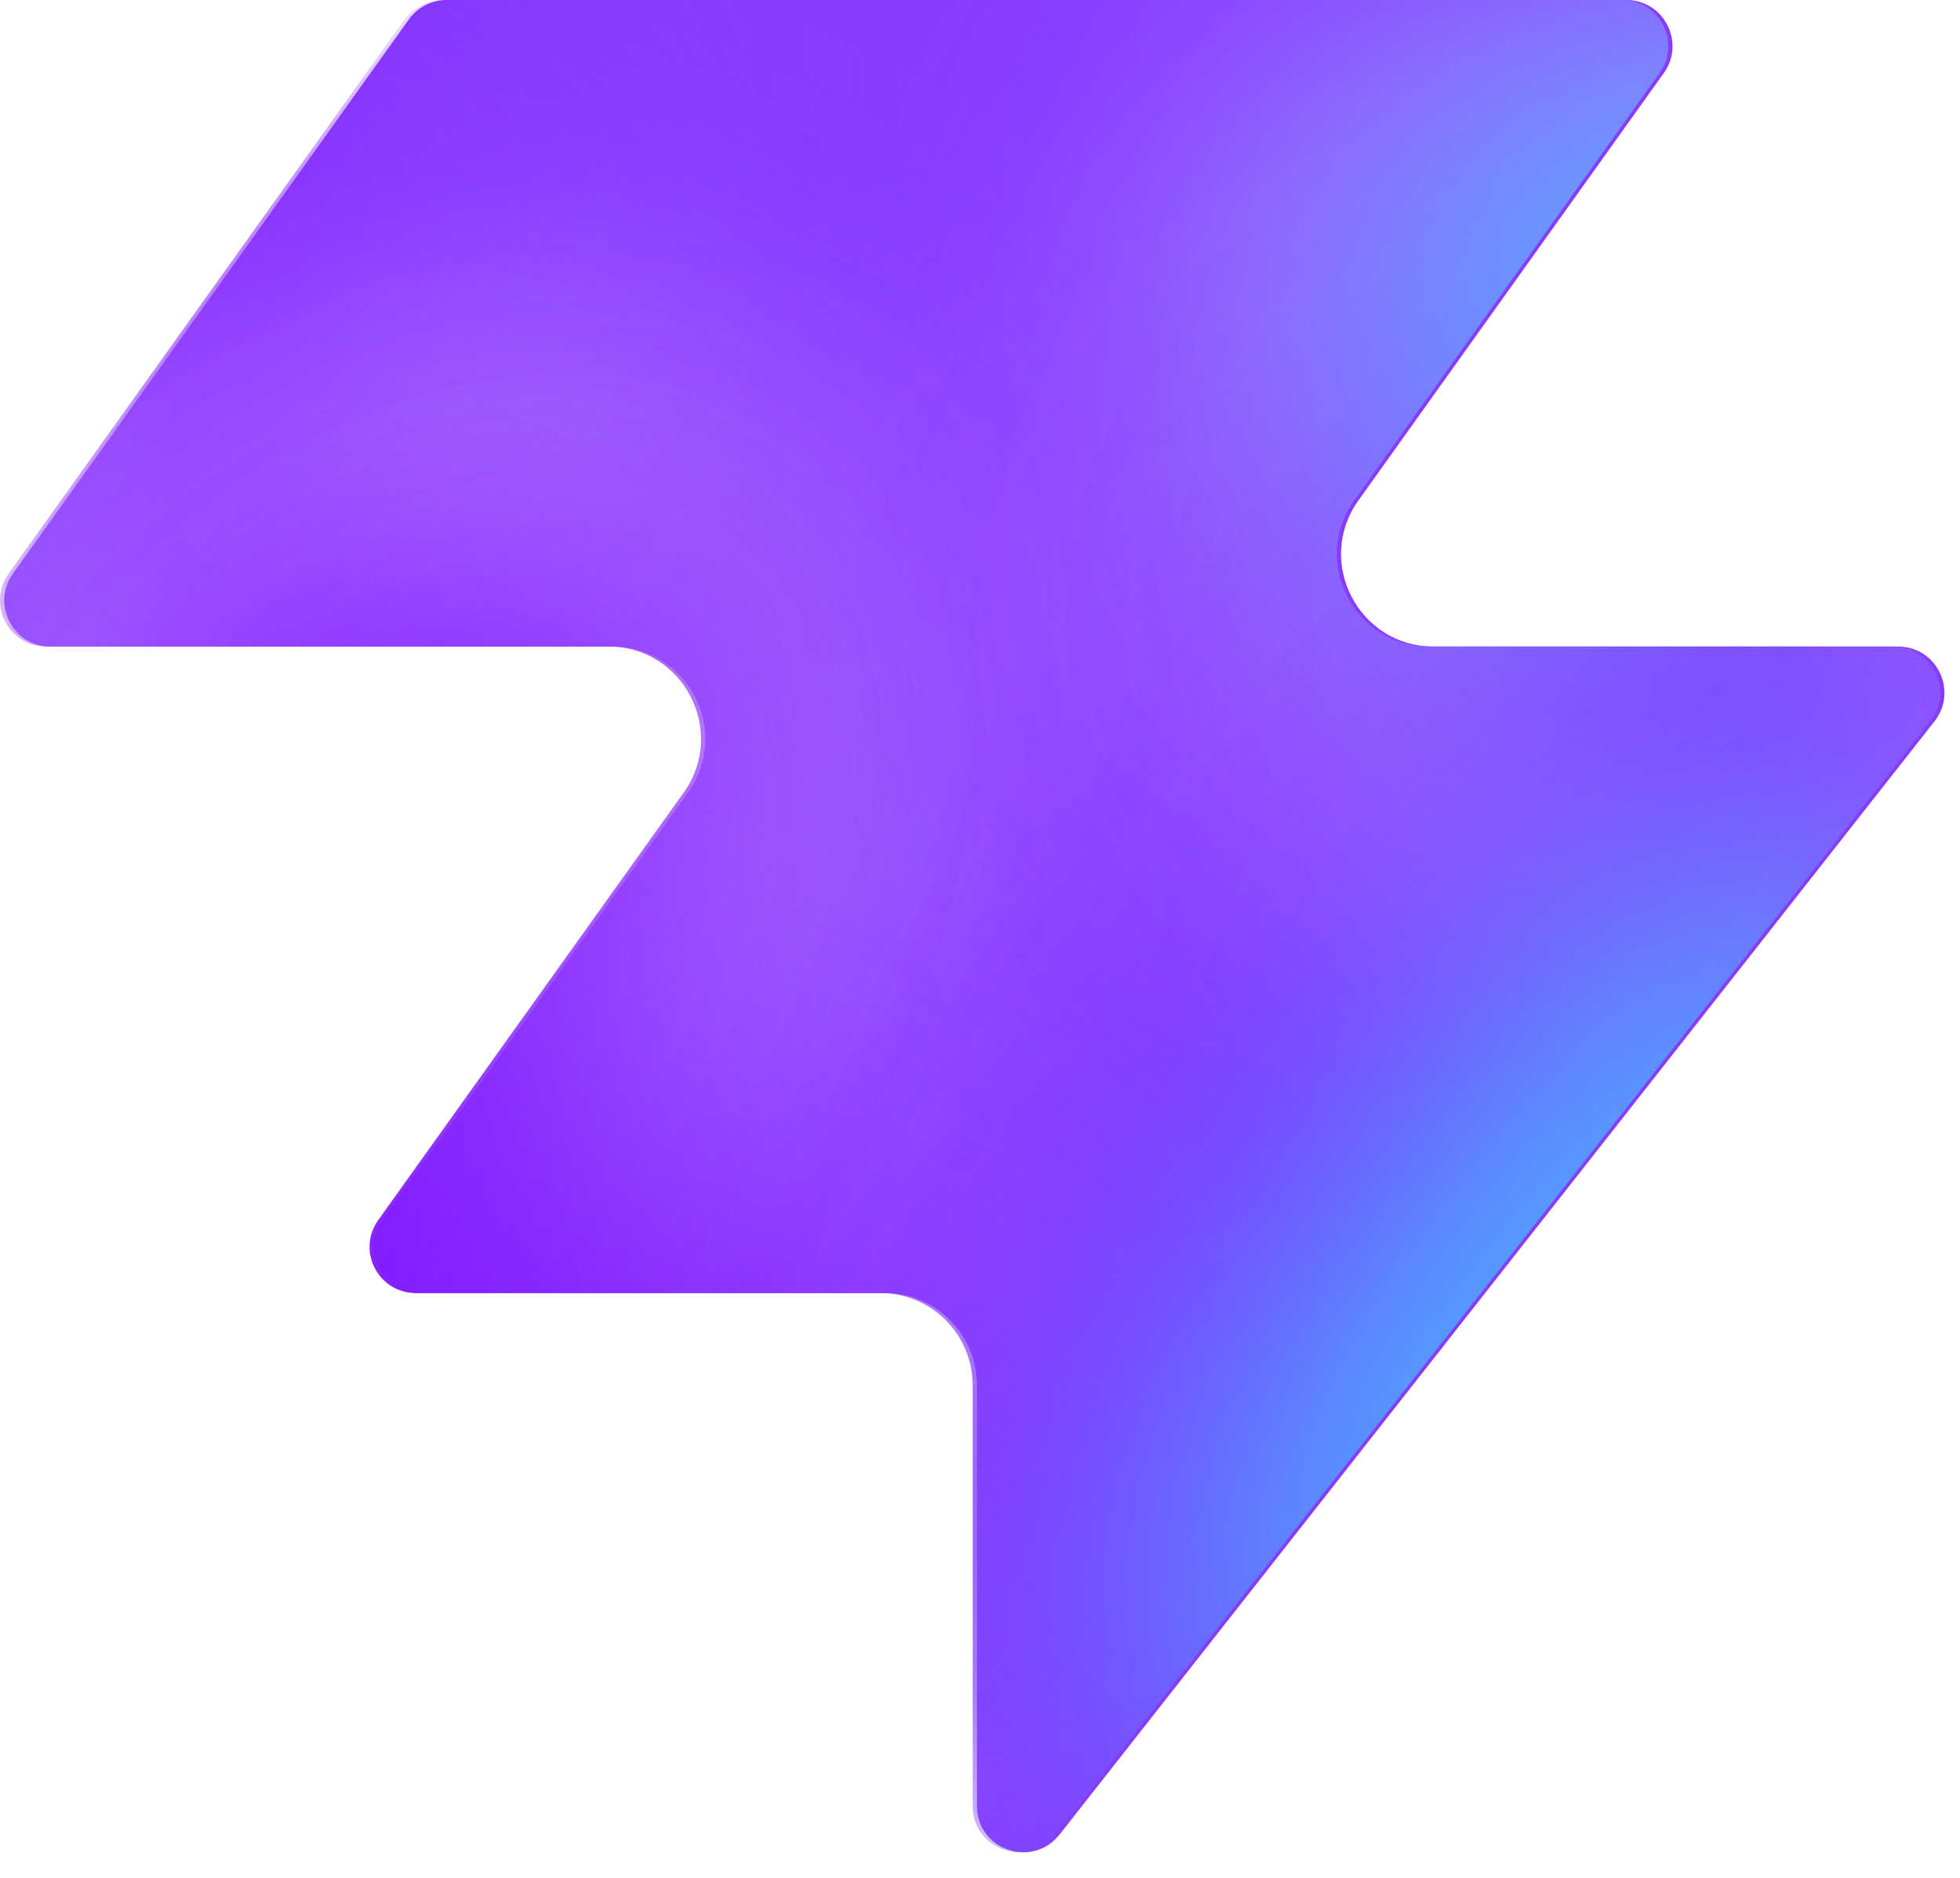
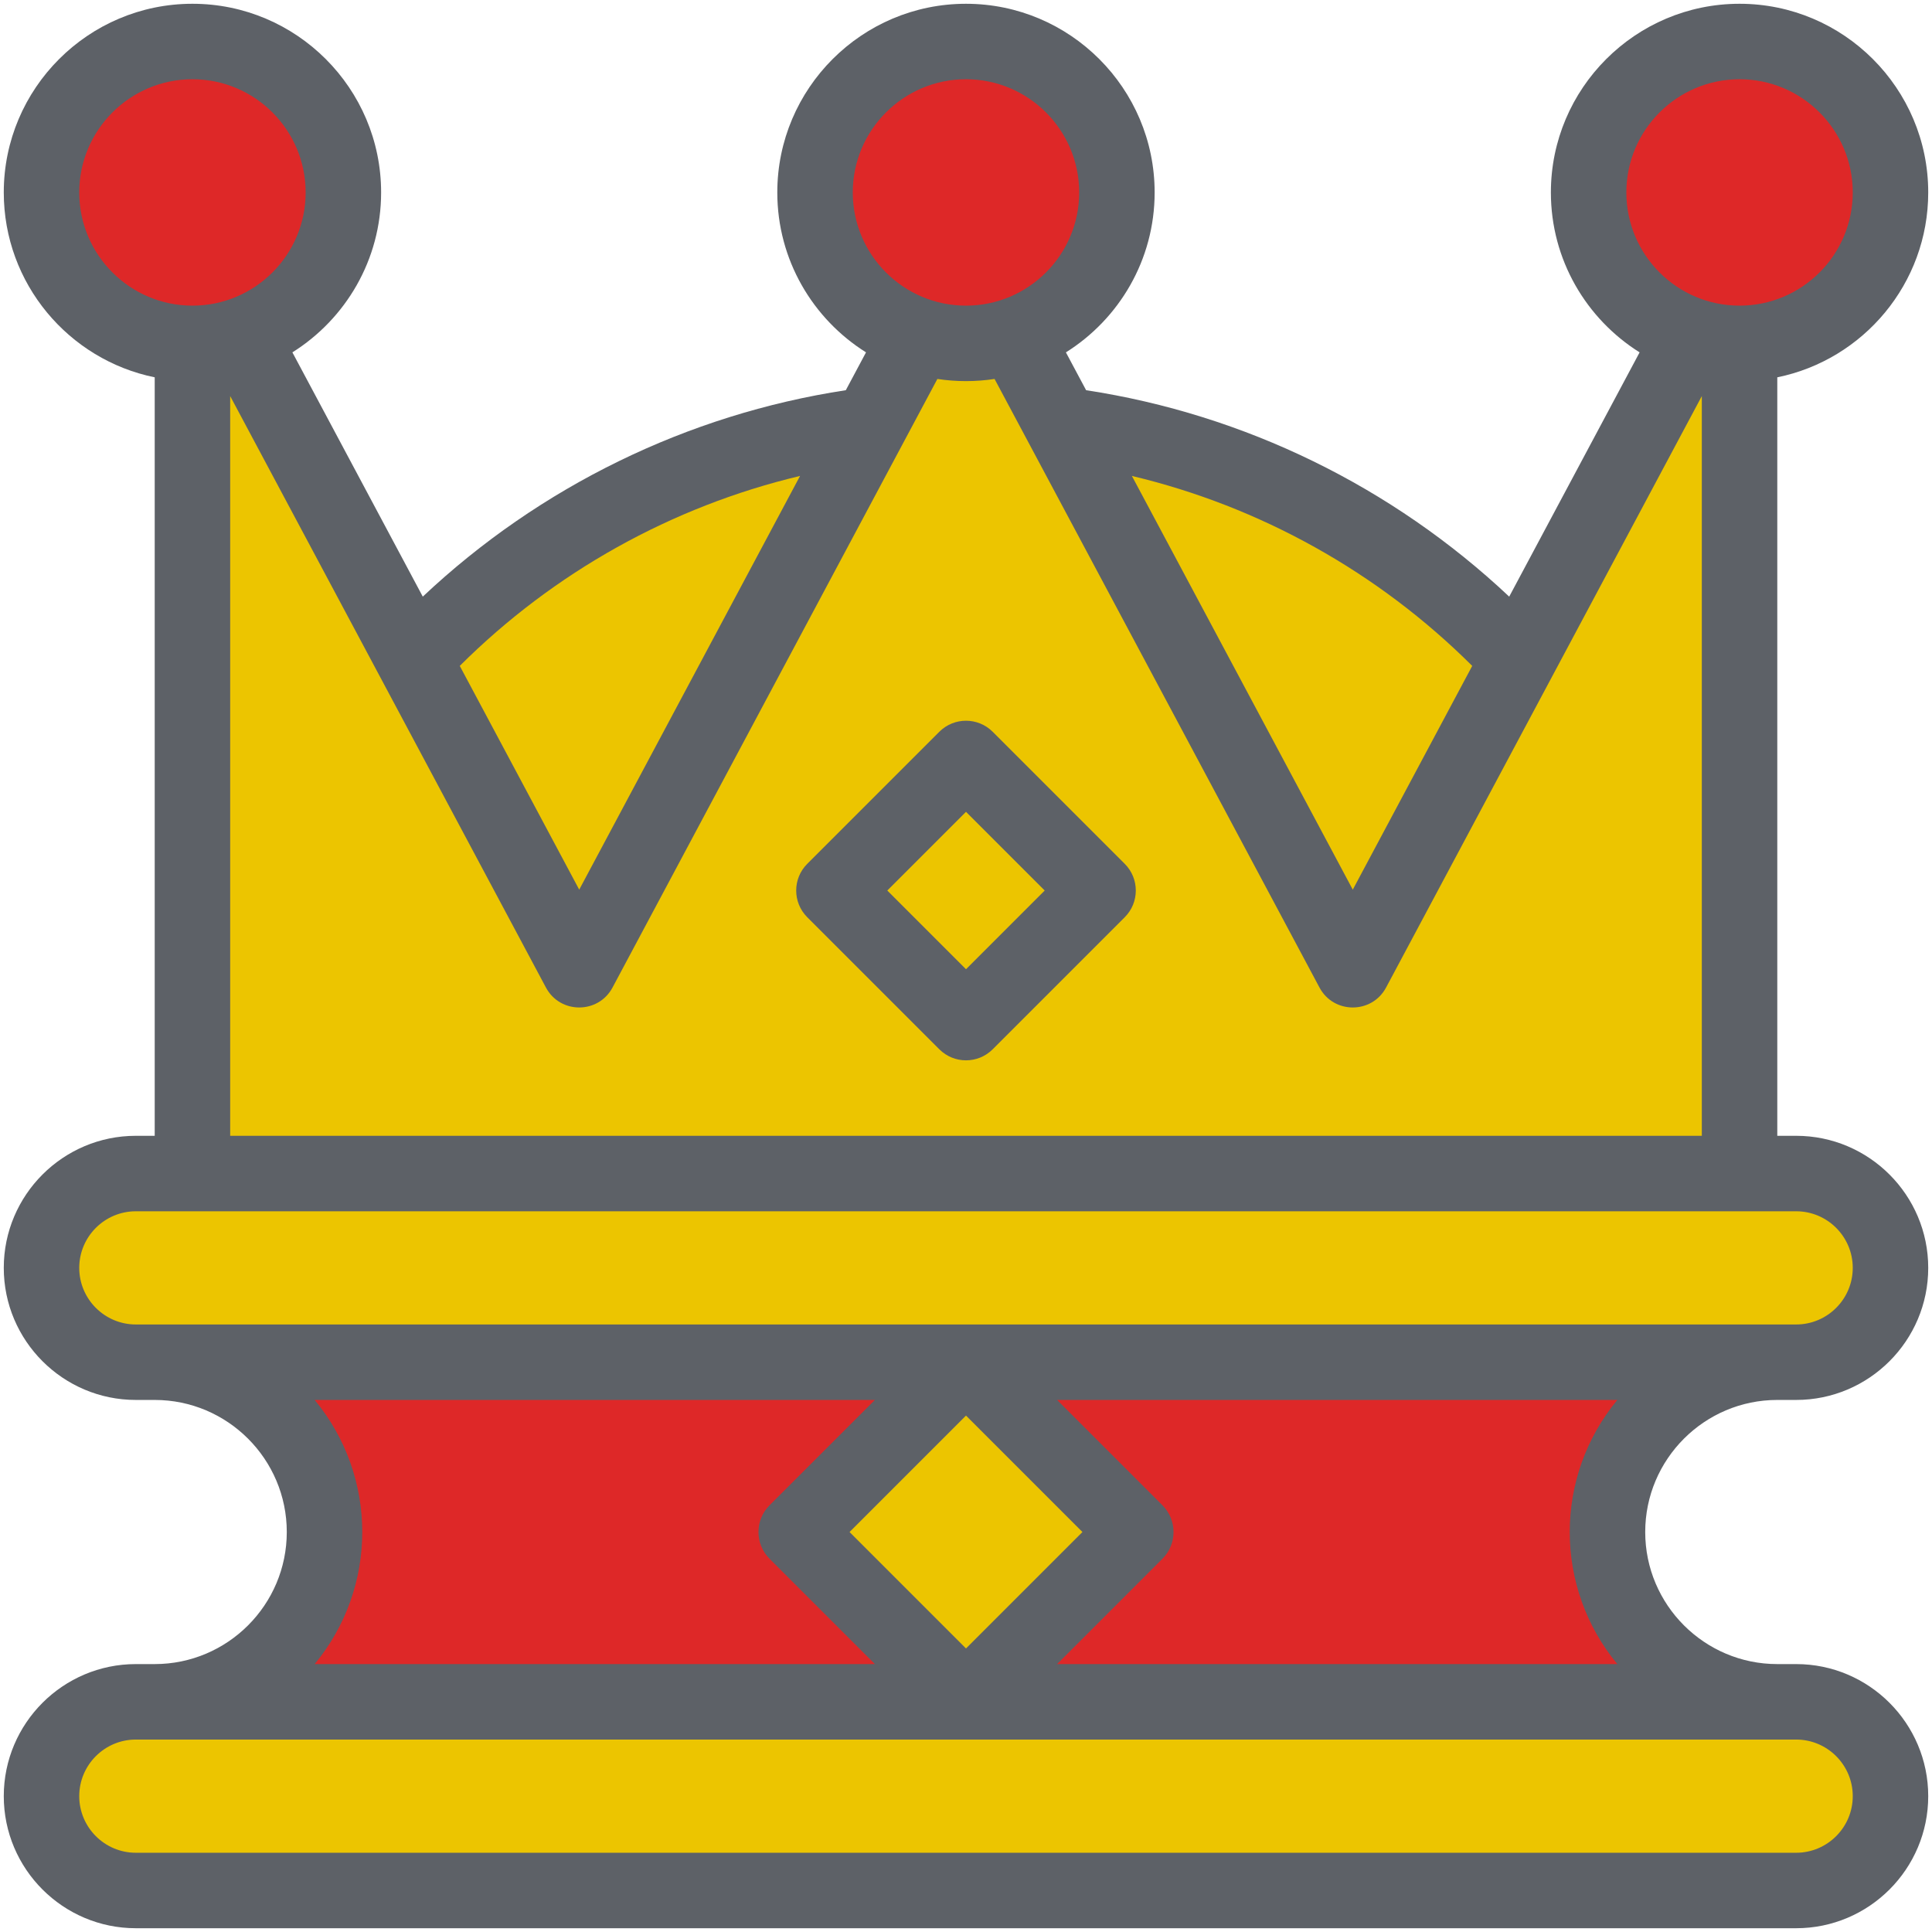
- <svg xmlns="http://www.w3.org/2000/svg" width="48" height="46" fill="none" viewBox="0 0 48 46">
-   <path fill="#863bff" d="M25.946 44.938c-.664.845-2.021.375-2.021-.698V33.937a2.26 2.26 0 0 0-2.262-2.262H10.287c-.92 0-1.456-1.04-.92-1.788l7.48-10.471c1.07-1.497 0-3.578-1.842-3.578H1.237c-.92 0-1.456-1.04-.92-1.788L10.013.474c.214-.297.556-.474.92-.474h28.894c.92 0 1.456 1.04.92 1.788l-7.48 10.471c-1.07 1.498 0 3.579 1.842 3.579h11.377c.943 0 1.473 1.088.89 1.83L25.947 44.94z" style="fill:#863bff;fill:color(display-p3 .525 .23 1);fill-opacity:1" />
-   <mask id="a" width="48" height="46" x="0" y="0" maskUnits="userSpaceOnUse" style="mask-type:alpha">
-     <path fill="#000" d="M25.842 44.938c-.664.844-2.021.375-2.021-.698V33.937a2.26 2.26 0 0 0-2.262-2.262H10.183c-.92 0-1.456-1.04-.92-1.788l7.48-10.471c1.07-1.498 0-3.579-1.842-3.579H1.133c-.92 0-1.456-1.04-.92-1.787L9.91.473c.214-.297.556-.474.92-.474h28.894c.92 0 1.456 1.04.92 1.788l-7.48 10.471c-1.07 1.498 0 3.578 1.842 3.578h11.377c.943 0 1.473 1.088.89 1.832L25.843 44.94z" style="fill:#000;fill-opacity:1" />
-   </mask>
-   <g mask="url(#a)">
-     <g filter="url(#b)">
-       <ellipse cx="5.508" cy="14.704" fill="#ede6ff" rx="5.508" ry="14.704" style="fill:#ede6ff;fill:color(display-p3 .927 .903 1);fill-opacity:1" transform="matrix(.00324 1 1 -.00324 -4.47 31.516)" />
-     </g>
-     <g filter="url(#c)">
-       <ellipse cx="10.399" cy="29.851" fill="#ede6ff" rx="10.399" ry="29.851" style="fill:#ede6ff;fill:color(display-p3 .927 .903 1);fill-opacity:1" transform="matrix(.00324 1 1 -.00324 -39.328 7.883)" />
-     </g>
-     <g filter="url(#d)">
-       <ellipse cx="5.508" cy="30.487" fill="#7e14ff" rx="5.508" ry="30.487" style="fill:#7e14ff;fill:color(display-p3 .492 .077 1);fill-opacity:1" transform="rotate(89.814 -25.913 -14.639)scale(1 -1)" />
-     </g>
-     <g filter="url(#e)">
-       <ellipse cx="5.508" cy="30.599" fill="#7e14ff" rx="5.508" ry="30.599" style="fill:#7e14ff;fill:color(display-p3 .492 .077 1);fill-opacity:1" transform="rotate(89.814 -32.644 -3.334)scale(1 -1)" />
-     </g>
-     <g filter="url(#f)">
-       <ellipse cx="5.508" cy="30.599" fill="#7e14ff" rx="5.508" ry="30.599" style="fill:#7e14ff;fill:color(display-p3 .492 .077 1);fill-opacity:1" transform="matrix(.00324 1 1 -.00324 -34.34 30.47)" />
-     </g>
-     <g filter="url(#g)">
-       <ellipse cx="14.072" cy="22.078" fill="#ede6ff" rx="14.072" ry="22.078" style="fill:#ede6ff;fill:color(display-p3 .927 .903 1);fill-opacity:1" transform="rotate(93.35 24.506 48.493)scale(-1 1)" />
-     </g>
-     <g filter="url(#h)">
-       <ellipse cx="3.47" cy="21.501" fill="#7e14ff" rx="3.47" ry="21.501" style="fill:#7e14ff;fill:color(display-p3 .492 .077 1);fill-opacity:1" transform="rotate(89.009 28.708 47.59)scale(-1 1)" />
-     </g>
-     <g filter="url(#i)">
-       <ellipse cx="3.47" cy="21.501" fill="#7e14ff" rx="3.47" ry="21.501" style="fill:#7e14ff;fill:color(display-p3 .492 .077 1);fill-opacity:1" transform="rotate(89.009 28.708 47.59)scale(-1 1)" />
-     </g>
-     <g filter="url(#j)">
-       <ellipse cx=".387" cy="8.972" fill="#7e14ff" rx="4.407" ry="29.108" style="fill:#7e14ff;fill:color(display-p3 .492 .077 1);fill-opacity:1" transform="rotate(39.51 .387 8.972)" />
-     </g>
-     <g filter="url(#k)">
-       <ellipse cx="47.523" cy="-6.092" fill="#7e14ff" rx="4.407" ry="29.108" style="fill:#7e14ff;fill:color(display-p3 .492 .077 1);fill-opacity:1" transform="rotate(37.892 47.523 -6.092)" />
-     </g>
-     <g filter="url(#l)">
-       <ellipse cx="41.412" cy="6.333" fill="#47bfff" rx="5.971" ry="9.665" style="fill:#47bfff;fill:color(display-p3 .28 .748 1);fill-opacity:1" transform="rotate(37.892 41.412 6.333)" />
-     </g>
-     <g filter="url(#m)">
-       <ellipse cx="-1.879" cy="38.332" fill="#7e14ff" rx="4.407" ry="29.108" style="fill:#7e14ff;fill:color(display-p3 .492 .077 1);fill-opacity:1" transform="rotate(37.892 -1.88 38.332)" />
-     </g>
-     <g filter="url(#n)">
-       <ellipse cx="-1.879" cy="38.332" fill="#7e14ff" rx="4.407" ry="29.108" style="fill:#7e14ff;fill:color(display-p3 .492 .077 1);fill-opacity:1" transform="rotate(37.892 -1.88 38.332)" />
-     </g>
-     <g filter="url(#o)">
-       <ellipse cx="35.651" cy="29.907" fill="#7e14ff" rx="4.407" ry="29.108" style="fill:#7e14ff;fill:color(display-p3 .492 .077 1);fill-opacity:1" transform="rotate(37.892 35.651 29.907)" />
-     </g>
-     <g filter="url(#p)">
-       <ellipse cx="38.418" cy="32.4" fill="#47bfff" rx="5.971" ry="15.297" style="fill:#47bfff;fill:color(display-p3 .28 .748 1);fill-opacity:1" transform="rotate(37.892 38.418 32.4)" />
+ <svg xmlns="http://www.w3.org/2000/svg" version="1.1" viewBox="0 0 512 512" style="width: 200px; height: 200px; transform-origin: 50% 50%; transform: scaleX(1) scaleY(1) rotate(0deg);" xml:space="preserve" preserveAspectRatio="xMidYMid meet">
+   <g id="_x31_4_x2C__Monarchy_x2C__Queen_x2C__Monarchy_x2C__Royal_Crown_x2C__Royalty_x2C__Shapes_x2C__King_x2C__Royal" class="">
+     <g class="">
+       <path style="fill:#DE2828" d="M426,406c0-24.85,20.15-45,45-45l-215-11.333L41,361c24.85,0,45,20.15,45,45    c0,12.42-5.04,23.68-13.18,31.82C64.68,445.96,53.42,451,41,451l215,16.533L471,451c-12.42,0-23.68-5.04-31.82-13.18    C431.04,429.68,426,418.42,426,406z" />
+       <rect x="224.18" y="374.18" transform="matrix(0.7071 -0.7071 0.7071 0.7071 -212.1047 299.934)" style="fill:#ECC500" width="63.64" height="63.64" class="" />
+       <path style="fill:#ECC500" d="M230.58,112.6l-22.913,83.467L153.5,257l-39.167-35.333l-4.743-46.917    C140.66,141.37,183.01,118.63,230.58,112.6z" class="" />
+       <path style="fill:#ECC500" d="M402.41,174.75l-6.477,43.717L358.5,257l-46.833-56L281.4,112.6    C328.97,118.63,371.33,141.37,402.41,174.75z" class="" />
+       <path style="fill:#ECC500" d="M476,451c13.81,0,25,11.19,25,25c0,6.9-2.8,13.16-7.32,17.68C489.16,498.2,482.9,501,476,501H36    c-13.81,0-25-11.19-25-25c0-6.9,2.8-13.16,7.32-17.68C22.84,453.8,29.1,451,36,451h5h215h215H476z" class="" />
+       <polygon style="fill:#ECC500" points="448.23,88.92 402.41,174.75 358.5,257 281.4,112.6 268.76,88.92 243.22,88.92     230.58,112.6 153.5,257 109.59,174.75 63.77,88.92 51,91 51,311 255.99,331 461,311 461,91   " class="" />
+       <rect x="231.251" y="211.251" transform="matrix(0.7071 -0.7071 0.7071 0.7071 -91.8965 250.1421)" style="fill:#ECC500" width="49.497" height="49.497" class="" />
+       <path style="fill:#ECC500" d="M476,311c13.81,0,25,11.19,25,25c0,6.9-2.8,13.16-7.32,17.68C489.16,358.2,482.9,361,476,361h-5    H256H41h-5c-13.81,0-25-11.19-25-25c0-6.9,2.8-13.16,7.32-17.68C22.84,313.8,29.1,311,36,311h15h410H476z" class="" />
+       <path style="fill:#DE2828" d="M51,11c22.09,0,40,17.91,40,40c0,17.62-11.4,32.58-27.23,37.92C59.76,90.27,55.47,91,51,91    c-22.09,0-40-17.91-40-40S28.91,11,51,11z" />
+       <path style="fill:#DE2828" d="M255.99,11c22.1,0,40,17.91,40,40c0,17.63-11.4,32.59-27.23,37.92c-4.01,1.35-8.3,2.08-12.77,2.08    c-4.47,0-8.76-0.73-12.77-2.08c-15.83-5.33-27.23-20.29-27.23-37.92C215.99,28.91,233.9,11,255.99,11z" />
+       <path style="fill:#DE2828" d="M461,11c22.09,0,40,17.91,40,40s-17.91,40-40,40c-4.47,0-8.77-0.73-12.77-2.08    C432.4,83.58,421,68.62,421,51C421,28.91,438.91,11,461,11z" />
+       <g class="">
+         <path style="fill:#5D6167" d="M471,371h5c19.299,0,35-15.701,35-35s-15.701-35-35-35h-5V99.994     c22.795-4.646,40-24.847,40-48.994c0-27.57-22.43-50-50-50s-50,22.43-50,50c0,17.847,9.406,33.531,23.514,42.38l-34.558,64.733     c-30.961-29.137-70.161-48.306-112.125-54.704l-5.354-10.027c14.109-8.849,23.516-24.533,23.516-42.381c0-27.57-22.43-50-50-50     s-50,22.43-50,50c0,17.846,9.404,33.528,23.51,42.377l-5.354,10.03c-41.96,6.398-81.155,25.566-112.108,54.703L77.486,93.38     C91.594,84.531,101,68.847,101,51c0-27.57-22.43-50-50-50S1,23.43,1,51c0,24.146,17.205,44.348,40,48.994V301h-5     c-19.299,0-35,15.701-35,35s15.701,35,35,35h5c19.299,0,35,15.701,35,35s-15.701,35-35,35h-5c-19.299,0-35,15.701-35,35     s15.701,35,35,35h440c19.299,0,35-15.701,35-35s-15.701-35-35-35h-5c-19.299,0-35-15.701-35-35S451.701,371,471,371z M461,21     c16.542,0,30,13.458,30,30s-13.458,30-30,30s-30-13.458-30-30S444.458,21,461,21z M390.156,176.471L358.5,235.767     l-58.538-109.638C333.917,134.205,365.233,151.632,390.156,176.471z M255.994,21c16.542,0,30,13.458,30,30s-13.458,30-30,30     s-30-13.458-30-30S239.452,21,255.994,21z M212.022,126.128l-58.523,109.637l-31.655-59.295     C146.76,151.631,178.071,134.204,212.022,126.128z M21,51c0-16.542,13.458-30,30-30s30,13.458,30,30S67.542,81,51,81     S21,67.542,21,51z M61,104.965l83.679,156.744c3.763,7.05,13.885,7.038,17.644,0l86.092-161.283     c5,0.764,10.132,0.767,15.154,0.001c4.307,8.068,82.994,155.444,86.111,161.283c3.762,7.048,13.885,7.038,17.643,0L451,104.965     V301H61V104.965z M21,336c0-8.271,6.729-15,15-15h440c8.271,0,15,6.729,15,15s-6.729,15-15,15c-18.723,0-421.276,0-440,0     C27.729,351,21,344.271,21,336z M83.395,371h148.463l-27.929,27.929c-3.905,3.905-3.905,10.237,0,14.143L231.857,441H83.395     C100.213,420.665,100.204,391.325,83.395,371z M256,375.142L286.857,406L256,436.858L225.143,406L256,375.142z M491,476     c0,8.271-6.729,15-15,15H36c-8.271,0-15-6.729-15-15s6.729-15,15-15c18.715,0,421.296,0,440,0C484.271,461,491,467.729,491,476z      M280.143,441l27.929-27.929c3.905-3.905,3.905-10.237,0-14.143L280.143,371h148.463c-16.818,20.335-16.809,49.675,0,70H280.143z     " class="" />
+         <path style="fill:#5D6167" d="M263.071,193.929c-3.906-3.905-10.236-3.905-14.143,0l-35,35c-3.905,3.905-3.905,10.237,0,14.143     l35,35c3.906,3.905,10.236,3.905,14.143,0l35-35c3.905-3.905,3.905-10.237,0-14.143L263.071,193.929z M256,256.858L235.143,236     L256,215.142L276.857,236L256,256.858z" class="" />
+       </g>
    </g>
  </g>
-   <defs>
-     <filter id="b" width="60.045" height="41.654" x="-19.77" y="16.149" color-interpolation-filters="sRGB" filterUnits="userSpaceOnUse">
-       <feFlood flood-opacity="0" result="BackgroundImageFix" />
-       <feBlend in="SourceGraphic" in2="BackgroundImageFix" result="shape" />
-       <feGaussianBlur result="effect1_foregroundBlur_2002_17158" stdDeviation="7.659" />
-     </filter>
-     <filter id="c" width="90.34" height="51.437" x="-54.613" y="-7.533" color-interpolation-filters="sRGB" filterUnits="userSpaceOnUse">
-       <feFlood flood-opacity="0" result="BackgroundImageFix" />
-       <feBlend in="SourceGraphic" in2="BackgroundImageFix" result="shape" />
-       <feGaussianBlur result="effect1_foregroundBlur_2002_17158" stdDeviation="7.659" />
-     </filter>
-     <filter id="d" width="79.355" height="29.4" x="-49.64" y="2.03" color-interpolation-filters="sRGB" filterUnits="userSpaceOnUse">
-       <feFlood flood-opacity="0" result="BackgroundImageFix" />
-       <feBlend in="SourceGraphic" in2="BackgroundImageFix" result="shape" />
-       <feGaussianBlur result="effect1_foregroundBlur_2002_17158" stdDeviation="4.596" />
-     </filter>
-     <filter id="e" width="79.579" height="29.4" x="-45.045" y="20.029" color-interpolation-filters="sRGB" filterUnits="userSpaceOnUse">
-       <feFlood flood-opacity="0" result="BackgroundImageFix" />
-       <feBlend in="SourceGraphic" in2="BackgroundImageFix" result="shape" />
-       <feGaussianBlur result="effect1_foregroundBlur_2002_17158" stdDeviation="4.596" />
-     </filter>
-     <filter id="f" width="79.579" height="29.4" x="-43.513" y="21.178" color-interpolation-filters="sRGB" filterUnits="userSpaceOnUse">
-       <feFlood flood-opacity="0" result="BackgroundImageFix" />
-       <feBlend in="SourceGraphic" in2="BackgroundImageFix" result="shape" />
-       <feGaussianBlur result="effect1_foregroundBlur_2002_17158" stdDeviation="4.596" />
-     </filter>
-     <filter id="g" width="74.749" height="58.852" x="15.756" y="-17.901" color-interpolation-filters="sRGB" filterUnits="userSpaceOnUse">
-       <feFlood flood-opacity="0" result="BackgroundImageFix" />
-       <feBlend in="SourceGraphic" in2="BackgroundImageFix" result="shape" />
-       <feGaussianBlur result="effect1_foregroundBlur_2002_17158" stdDeviation="7.659" />
-     </filter>
-     <filter id="h" width="61.377" height="25.362" x="23.548" y="2.284" color-interpolation-filters="sRGB" filterUnits="userSpaceOnUse">
-       <feFlood flood-opacity="0" result="BackgroundImageFix" />
-       <feBlend in="SourceGraphic" in2="BackgroundImageFix" result="shape" />
-       <feGaussianBlur result="effect1_foregroundBlur_2002_17158" stdDeviation="4.596" />
-     </filter>
-     <filter id="i" width="61.377" height="25.362" x="23.548" y="2.284" color-interpolation-filters="sRGB" filterUnits="userSpaceOnUse">
-       <feFlood flood-opacity="0" result="BackgroundImageFix" />
-       <feBlend in="SourceGraphic" in2="BackgroundImageFix" result="shape" />
-       <feGaussianBlur result="effect1_foregroundBlur_2002_17158" stdDeviation="4.596" />
-     </filter>
-     <filter id="j" width="56.045" height="63.649" x="-27.636" y="-22.853" color-interpolation-filters="sRGB" filterUnits="userSpaceOnUse">
-       <feFlood flood-opacity="0" result="BackgroundImageFix" />
-       <feBlend in="SourceGraphic" in2="BackgroundImageFix" result="shape" />
-       <feGaussianBlur result="effect1_foregroundBlur_2002_17158" stdDeviation="4.596" />
-     </filter>
-     <filter id="k" width="54.814" height="64.646" x="20.116" y="-38.415" color-interpolation-filters="sRGB" filterUnits="userSpaceOnUse">
-       <feFlood flood-opacity="0" result="BackgroundImageFix" />
-       <feBlend in="SourceGraphic" in2="BackgroundImageFix" result="shape" />
-       <feGaussianBlur result="effect1_foregroundBlur_2002_17158" stdDeviation="4.596" />
-     </filter>
-     <filter id="l" width="33.541" height="35.313" x="24.641" y="-11.323" color-interpolation-filters="sRGB" filterUnits="userSpaceOnUse">
-       <feFlood flood-opacity="0" result="BackgroundImageFix" />
-       <feBlend in="SourceGraphic" in2="BackgroundImageFix" result="shape" />
-       <feGaussianBlur result="effect1_foregroundBlur_2002_17158" stdDeviation="4.596" />
-     </filter>
-     <filter id="m" width="54.814" height="64.646" x="-29.286" y="6.009" color-interpolation-filters="sRGB" filterUnits="userSpaceOnUse">
-       <feFlood flood-opacity="0" result="BackgroundImageFix" />
-       <feBlend in="SourceGraphic" in2="BackgroundImageFix" result="shape" />
-       <feGaussianBlur result="effect1_foregroundBlur_2002_17158" stdDeviation="4.596" />
-     </filter>
-     <filter id="n" width="54.814" height="64.646" x="-29.286" y="6.009" color-interpolation-filters="sRGB" filterUnits="userSpaceOnUse">
-       <feFlood flood-opacity="0" result="BackgroundImageFix" />
-       <feBlend in="SourceGraphic" in2="BackgroundImageFix" result="shape" />
-       <feGaussianBlur result="effect1_foregroundBlur_2002_17158" stdDeviation="4.596" />
-     </filter>
-     <filter id="o" width="54.814" height="64.646" x="8.244" y="-2.416" color-interpolation-filters="sRGB" filterUnits="userSpaceOnUse">
-       <feFlood flood-opacity="0" result="BackgroundImageFix" />
-       <feBlend in="SourceGraphic" in2="BackgroundImageFix" result="shape" />
-       <feGaussianBlur result="effect1_foregroundBlur_2002_17158" stdDeviation="4.596" />
-     </filter>
-     <filter id="p" width="39.409" height="43.623" x="18.713" y="10.588" color-interpolation-filters="sRGB" filterUnits="userSpaceOnUse">
-       <feFlood flood-opacity="0" result="BackgroundImageFix" />
-       <feBlend in="SourceGraphic" in2="BackgroundImageFix" result="shape" />
-       <feGaussianBlur result="effect1_foregroundBlur_2002_17158" stdDeviation="4.596" />
-     </filter>
-   </defs>
+   <g id="Layer_1" class="" />
</svg>
